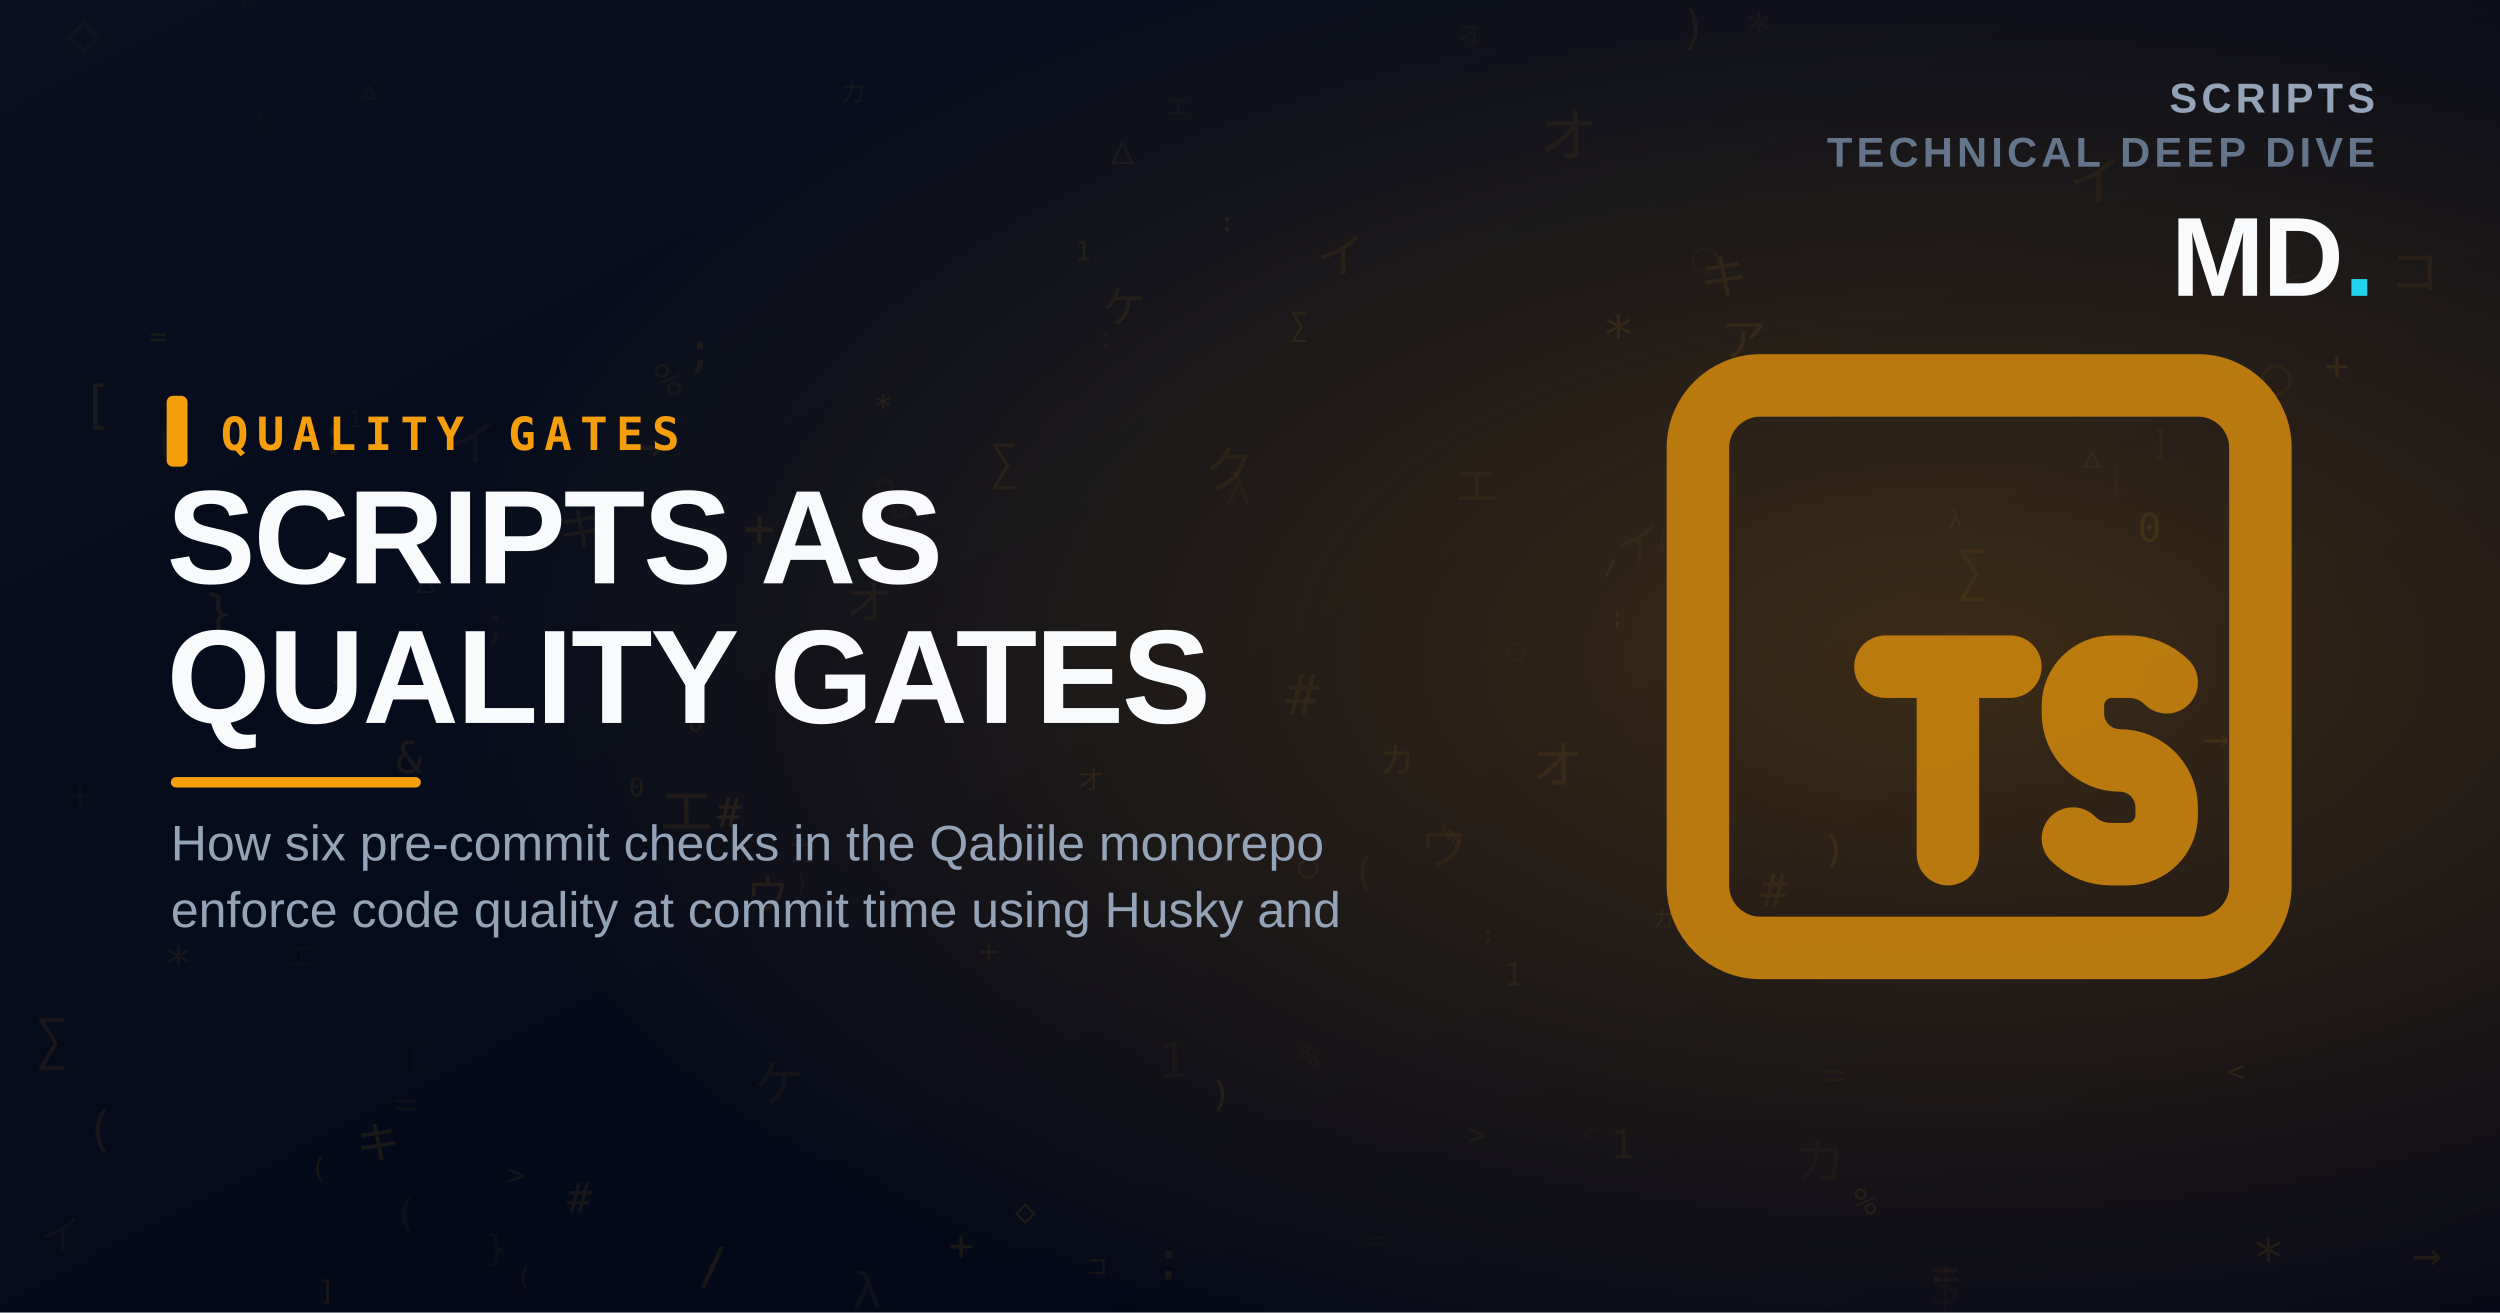
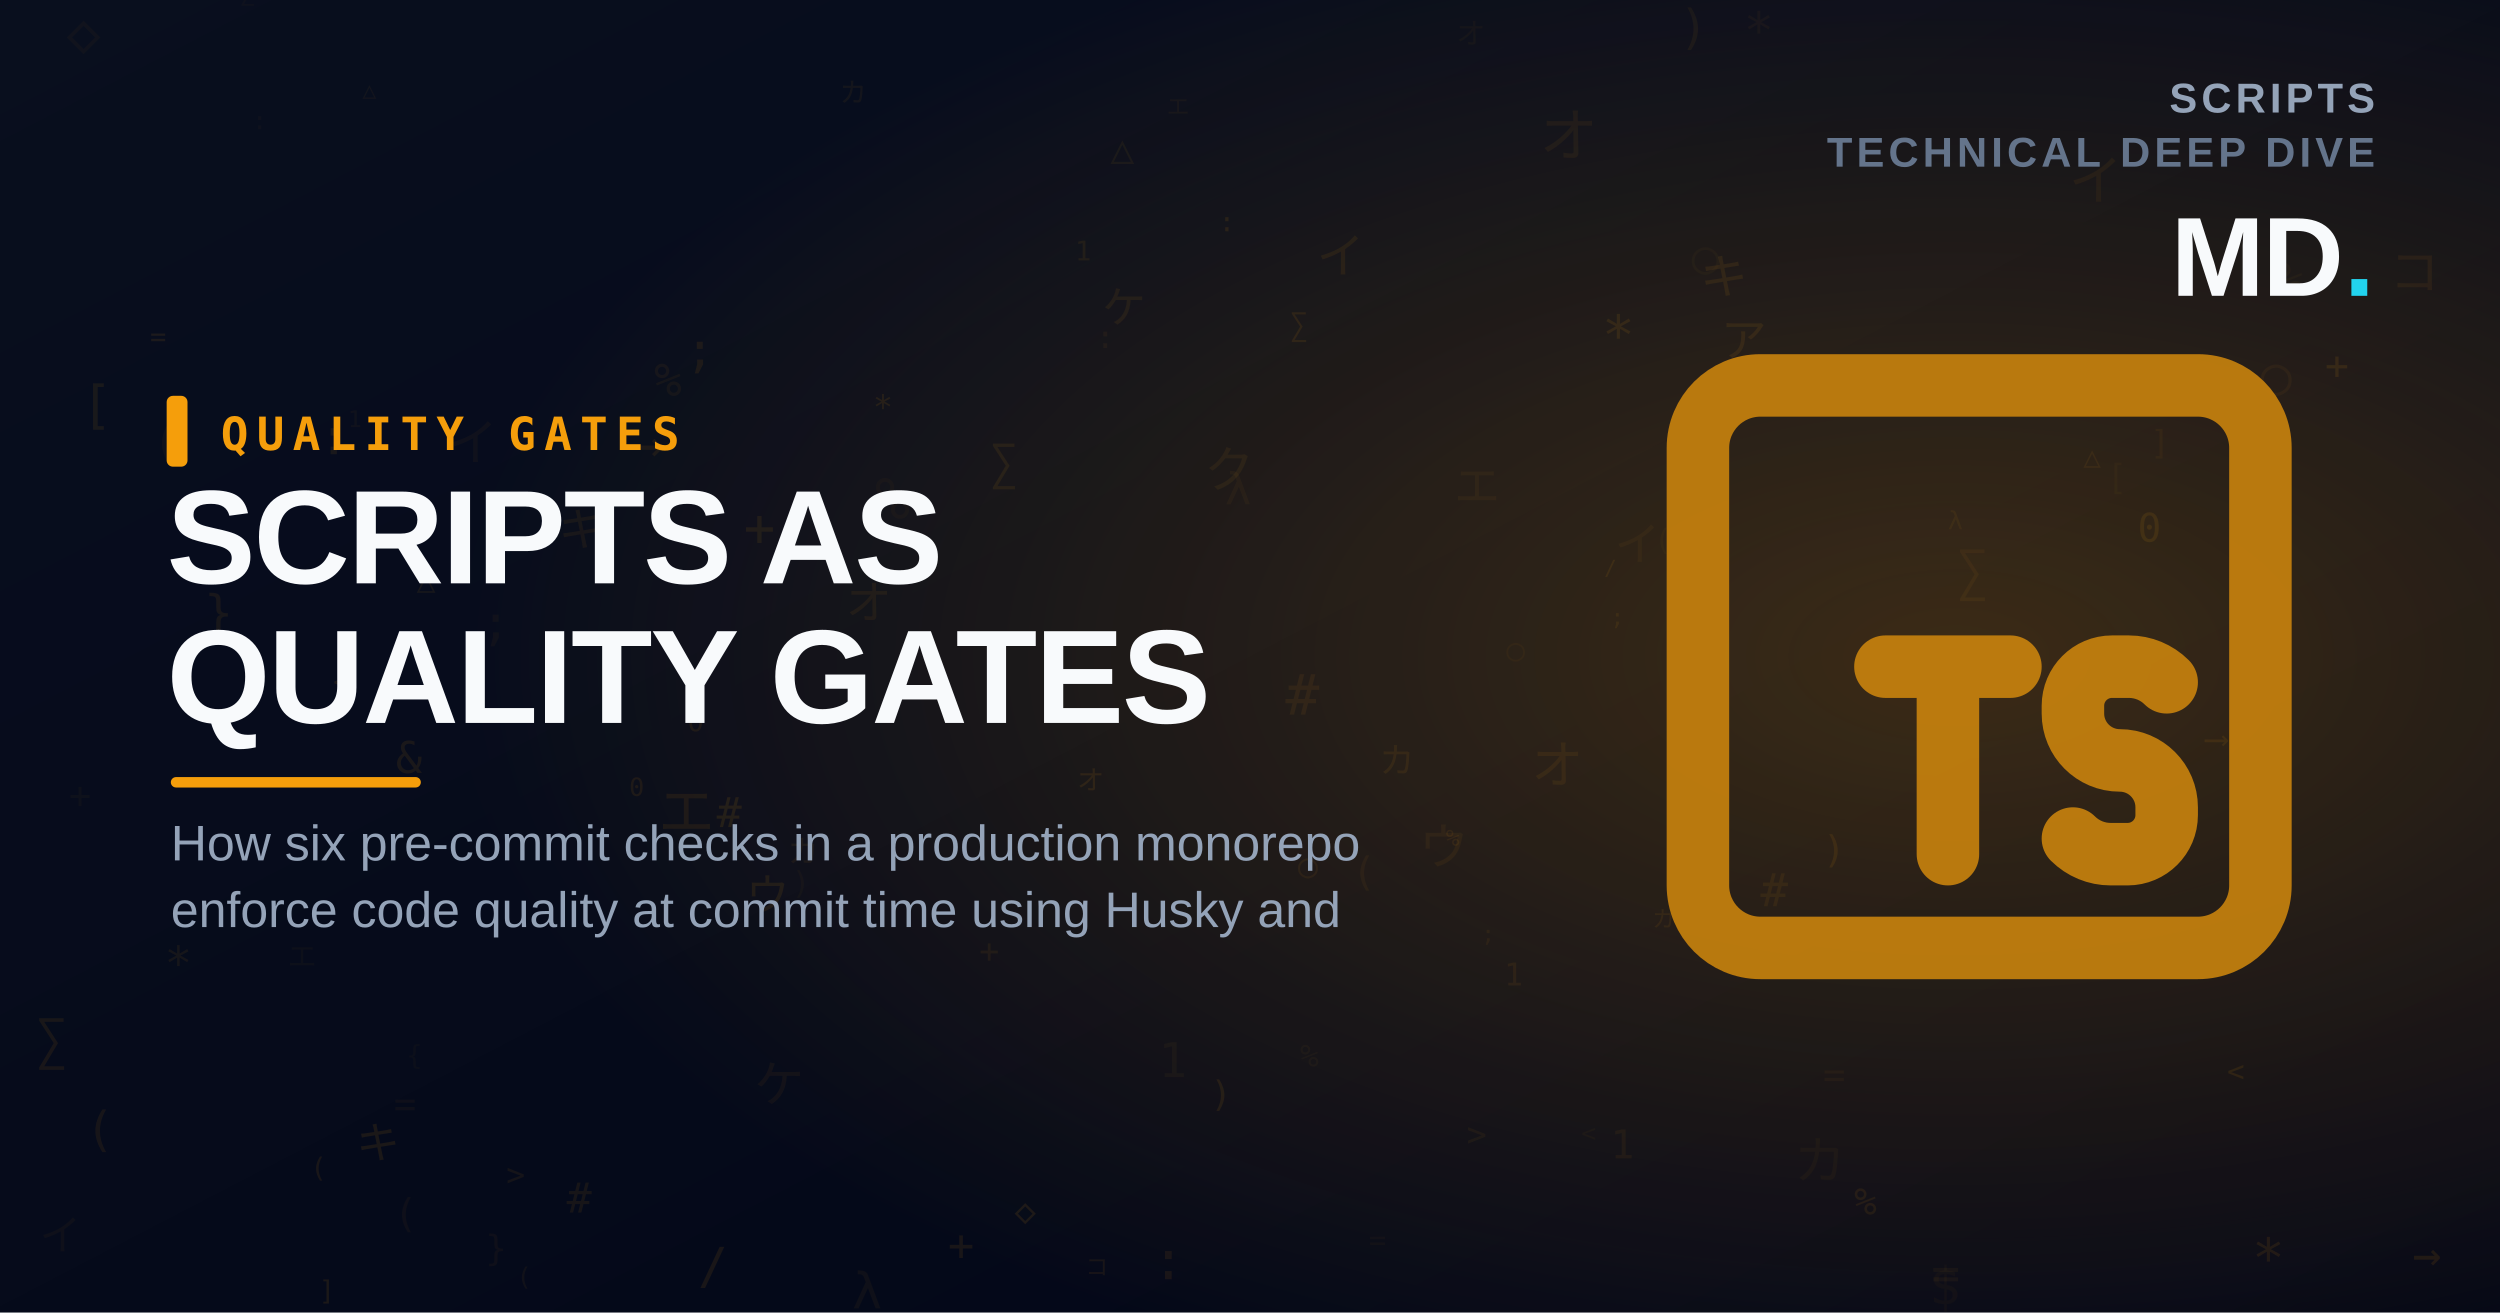
<svg xmlns="http://www.w3.org/2000/svg" viewBox="0 0 1200 630" width="1200" height="630" role="img" aria-label="SCRIPTS AS QUALITY GATES">
  <defs>
    <linearGradient id="bg" x1="0" y1="0" x2="1" y2="1">
      <stop offset="0" stop-color="#0b1120" />
      <stop offset="1" stop-color="#020617" />
    </linearGradient>
    <radialGradient id="glow" cx="0.78" cy="0.5" r="0.6">
      <stop offset="0" stop-color="#f59e0b" stop-opacity="0.28" />
      <stop offset="1" stop-color="#f59e0b" stop-opacity="0" />
    </radialGradient>
  </defs>
  <rect width="1200" height="630" fill="url(#bg)" />
  <g>
    <text x="39" y="203" font-size="25" fill="#f59e0b" opacity="0.094" font-family="ui-monospace, monospace">[</text>
    <text x="272" y="582" font-size="20" fill="#f59e0b" opacity="0.097" font-family="ui-monospace, monospace">#</text>
    <text x="1116" y="182" font-size="19" fill="#f59e0b" opacity="0.118" font-family="ui-monospace, monospace">+</text>
    <text x="153" y="218" font-size="24" fill="#f59e0b" opacity="0.095" font-family="ui-monospace, monospace">:</text>
    <text x="649" y="425" font-size="19" fill="#f59e0b" opacity="0.063" font-family="ui-monospace, monospace">(</text>
    <text x="529" y="155" font-size="21" fill="#f59e0b" opacity="0.085" font-family="ui-monospace, monospace">ケ</text>
    <text x="189" y="589" font-size="19" fill="#f59e0b" opacity="0.047" font-family="ui-monospace, monospace">(</text>
    <text x="357" y="262" font-size="25" fill="#f59e0b" opacity="0.098" font-family="ui-monospace, monospace">+</text>
    <text x="1011" y="235" font-size="17" fill="#f59e0b" opacity="0.038" font-family="ui-monospace, monospace">[</text>
    <text x="578" y="234" font-size="24" fill="#f59e0b" opacity="0.081" font-family="ui-monospace, monospace">ク</text>
    <text x="268" y="262" font-size="22" fill="#f59e0b" opacity="0.081" font-family="ui-monospace, monospace">キ</text>
    <text x="329" y="176" font-size="23" fill="#f59e0b" opacity="0.101" font-family="ui-monospace, monospace">;</text>
    <text x="1092" y="142" font-size="23" fill="#f59e0b" opacity="0.037" font-family="ui-monospace, monospace">%</text>
    <text x="681" y="415" font-size="24" fill="#f59e0b" opacity="0.067" font-family="ui-monospace, monospace">ウ</text>
    <text x="215" y="221" font-size="24" fill="#f59e0b" opacity="0.045" font-family="ui-monospace, monospace">イ</text>
    <text x="1000" y="224" font-size="14" fill="#f59e0b" opacity="0.086" font-family="ui-monospace, monospace">△</text>
    <text x="41" y="550" font-size="23" fill="#f59e0b" opacity="0.090" font-family="ui-monospace, monospace">(</text>
    <text x="475" y="230" font-size="23" fill="#f59e0b" opacity="0.097" font-family="ui-monospace, monospace">∑</text>
    <text x="79" y="470" font-size="22" fill="#f59e0b" opacity="0.088" font-family="ui-monospace, monospace">*</text>
    <text x="153" y="624" font-size="13" fill="#f59e0b" opacity="0.114" font-family="ui-monospace, monospace">]</text>
    <text x="794" y="264" font-size="14" fill="#f59e0b" opacity="0.036" font-family="ui-monospace, monospace">(</text>
    <text x="487" y="587" font-size="17" fill="#f59e0b" opacity="0.119" font-family="ui-monospace, monospace">◇</text>
    <text x="1158" y="610" font-size="23" fill="#f59e0b" opacity="0.114" font-family="ui-monospace, monospace">→</text>
    <text x="935" y="254" font-size="12" fill="#f59e0b" opacity="0.076" font-family="ui-monospace, monospace">λ</text>
    <text x="993" y="96" font-size="26" fill="#f59e0b" opacity="0.070" font-family="ui-monospace, monospace">イ</text>
    <text x="406" y="297" font-size="22" fill="#f59e0b" opacity="0.082" font-family="ui-monospace, monospace">オ</text>
    <text x="694" y="406" font-size="11" fill="#f59e0b" opacity="0.097" font-family="ui-monospace, monospace">%</text>
    <text x="581" y="531" font-size="17" fill="#f59e0b" opacity="0.107" font-family="ui-monospace, monospace">)</text>
    <text x="73" y="220" font-size="23" fill="#f59e0b" opacity="0.044" font-family="ui-monospace, monospace">(</text>
    <text x="32" y="25" font-size="27" fill="#f59e0b" opacity="0.041" font-family="ui-monospace, monospace">◇</text>
    <text x="553" y="614" font-size="26" fill="#f59e0b" opacity="0.097" font-family="ui-monospace, monospace">:</text>
    <text x="837" y="23" font-size="24" fill="#f59e0b" opacity="0.050" font-family="ui-monospace, monospace">*</text>
    <text x="845" y="435" font-size="22" fill="#f59e0b" opacity="0.084" font-family="ui-monospace, monospace">#</text>
    <text x="521" y="612" font-size="11" fill="#f59e0b" opacity="0.093" font-family="ui-monospace, monospace">コ</text>
    <text x="617" y="343" font-size="27" fill="#f59e0b" opacity="0.083" font-family="ui-monospace, monospace">#</text>
    <text x="735" y="376" font-size="25" fill="#f59e0b" opacity="0.086" font-family="ui-monospace, monospace">オ</text>
    <text x="711" y="452" font-size="11" fill="#f59e0b" opacity="0.072" font-family="ui-monospace, monospace">;</text>
    <text x="344" y="397" font-size="20" fill="#f59e0b" opacity="0.119" font-family="ui-monospace, monospace">#</text>
    <text x="585" y="111" font-size="13" fill="#f59e0b" opacity="0.116" font-family="ui-monospace, monospace">:</text>
    <text x="812" y="131" font-size="22" fill="#f59e0b" opacity="0.033" font-family="ui-monospace, monospace">○</text>
    <text x="773" y="300" font-size="11" fill="#f59e0b" opacity="0.095" font-family="ui-monospace, monospace">;</text>
    <text x="560" y="55" font-size="11" fill="#f59e0b" opacity="0.055" font-family="ui-monospace, monospace">エ</text>
    <text x="200" y="284" font-size="15" fill="#f59e0b" opacity="0.088" font-family="ui-monospace, monospace">△</text>
    <text x="704" y="550" font-size="16" fill="#f59e0b" opacity="0.066" font-family="ui-monospace, monospace">&gt;</text>
    <text x="403" y="49" font-size="13" fill="#f59e0b" opacity="0.074" font-family="ui-monospace, monospace">カ</text>
    <text x="195" y="511" font-size="13" fill="#f59e0b" opacity="0.034" font-family="ui-monospace, monospace">{</text>
    <text x="939" y="283" font-size="26" fill="#f59e0b" opacity="0.069" font-family="ui-monospace, monospace">∑</text>
    <text x="380" y="429" font-size="15" fill="#f59e0b" opacity="0.036" font-family="ui-monospace, monospace">)</text>
    <text x="231" y="307" font-size="23" fill="#f59e0b" opacity="0.045" font-family="ui-monospace, monospace">;</text>
    <text x="1147" y="139" font-size="24" fill="#f59e0b" opacity="0.083" font-family="ui-monospace, monospace">コ</text>
    <text x="330" y="351" font-size="13" fill="#f59e0b" opacity="0.096" font-family="ui-monospace, monospace">0</text>
    <text x="698" y="241" font-size="22" fill="#f59e0b" opacity="0.061" font-family="ui-monospace, monospace">エ</text>
    <text x="303" y="222" font-size="26" fill="#f59e0b" opacity="0.100" font-family="ui-monospace, monospace">→</text>
    <text x="358" y="437" font-size="21" fill="#f59e0b" opacity="0.113" font-family="ui-monospace, monospace">ウ</text>
    <text x="793" y="445" font-size="11" fill="#f59e0b" opacity="0.092" font-family="ui-monospace, monospace">カ</text>
    <text x="149" y="565" font-size="13" fill="#f59e0b" opacity="0.104" font-family="ui-monospace, monospace">(</text>
    <text x="526" y="167" font-size="15" fill="#f59e0b" opacity="0.061" font-family="ui-monospace, monospace">:</text>
    <text x="588" y="242" font-size="21" fill="#f59e0b" opacity="0.052" font-family="ui-monospace, monospace">λ</text>
    <text x="517" y="379" font-size="13" fill="#f59e0b" opacity="0.117" font-family="ui-monospace, monospace">オ</text>
    <text x="189" y="536" font-size="18" fill="#f59e0b" opacity="0.048" font-family="ui-monospace, monospace">=</text>
    <text x="1026" y="260" font-size="19" fill="#f59e0b" opacity="0.118" font-family="ui-monospace, monospace">0</text>
    <text x="699" y="21" font-size="14" fill="#f59e0b" opacity="0.045" font-family="ui-monospace, monospace">オ</text>
    <text x="174" y="47" font-size="11" fill="#f59e0b" opacity="0.062" font-family="ui-monospace, monospace">△</text>
    <text x="243" y="569" font-size="15" fill="#f59e0b" opacity="0.085" font-family="ui-monospace, monospace">&gt;</text>
    <text x="775" y="269" font-size="22" fill="#f59e0b" opacity="0.056" font-family="ui-monospace, monospace">イ</text>
    <text x="533" y="78" font-size="19" fill="#f59e0b" opacity="0.073" font-family="ui-monospace, monospace">△</text>
    <text x="875" y="414" font-size="18" fill="#f59e0b" opacity="0.112" font-family="ui-monospace, monospace">)</text>
    <text x="623" y="421" font-size="16" fill="#f59e0b" opacity="0.075" font-family="ui-monospace, monospace">○</text>
    <text x="890" y="583" font-size="18" fill="#f59e0b" opacity="0.095" font-family="ui-monospace, monospace">%</text>
    <text x="816" y="141" font-size="23" fill="#f59e0b" opacity="0.103" font-family="ui-monospace, monospace">キ</text>
    <text x="17" y="508" font-size="26" fill="#f59e0b" opacity="0.100" font-family="ui-monospace, monospace">∑</text>
    <text x="739" y="75" font-size="28" fill="#f59e0b" opacity="0.073" font-family="ui-monospace, monospace">オ</text>
    <text x="1081" y="613" font-size="26" fill="#f59e0b" opacity="0.111" font-family="ui-monospace, monospace">*</text>
    <text x="115" y="0" font-size="13" fill="#f59e0b" opacity="0.031" font-family="ui-monospace, monospace">∑</text>
    <text x="470" y="462" font-size="16" fill="#f59e0b" opacity="0.083" font-family="ui-monospace, monospace">+</text>
    <text x="378" y="414" font-size="15" fill="#f59e0b" opacity="0.070" font-family="ui-monospace, monospace">カ</text>
    <text x="420" y="249" font-size="28" fill="#f59e0b" opacity="0.030" font-family="ui-monospace, monospace">%</text>
    <text x="1032" y="218" font-size="16" fill="#f59e0b" opacity="0.059" font-family="ui-monospace, monospace">]</text>
    <text x="98" y="302" font-size="23" fill="#f59e0b" opacity="0.090" font-family="ui-monospace, monospace">}</text>
    <text x="632" y="131" font-size="23" fill="#f59e0b" opacity="0.093" font-family="ui-monospace, monospace">イ</text>
    <text x="362" y="529" font-size="24" fill="#f59e0b" opacity="0.061" font-family="ui-monospace, monospace">ケ</text>
    <text x="1059" y="360" font-size="16" fill="#f59e0b" opacity="0.111" font-family="ui-monospace, monospace">⟶</text>
    <text x="773" y="556" font-size="19" fill="#f59e0b" opacity="0.072" font-family="ui-monospace, monospace">1</text>
    <text x="556" y="517" font-size="23" fill="#f59e0b" opacity="0.043" font-family="ui-monospace, monospace">1</text>
    <text x="248" y="617" font-size="12" fill="#f59e0b" opacity="0.066" font-family="ui-monospace, monospace">(</text>
    <text x="1069" y="519" font-size="14" fill="#f59e0b" opacity="0.119" font-family="ui-monospace, monospace">&lt;</text>
    <text x="171" y="556" font-size="21" fill="#f59e0b" opacity="0.115" font-family="ui-monospace, monospace">キ</text>
    <text x="190" y="371" font-size="21" fill="#f59e0b" opacity="0.103" font-family="ui-monospace, monospace">&amp;</text>
    <text x="657" y="600" font-size="14" fill="#f59e0b" opacity="0.036" font-family="ui-monospace, monospace">=</text>
    <text x="875" y="522" font-size="18" fill="#f59e0b" opacity="0.050" font-family="ui-monospace, monospace">=</text>
    <text x="19" y="600" font-size="20" fill="#f59e0b" opacity="0.046" font-family="ui-monospace, monospace">イ</text>
    <text x="335" y="616" font-size="24" fill="#f59e0b" opacity="0.108" font-family="ui-monospace, monospace">/</text>
    <text x="619" y="161" font-size="15" fill="#f59e0b" opacity="0.111" font-family="ui-monospace, monospace">∑</text>
    <text x="160" y="331" font-size="11" fill="#f59e0b" opacity="0.111" font-family="ui-monospace, monospace">&lt;</text>
    <text x="723" y="317" font-size="15" fill="#f59e0b" opacity="0.045" font-family="ui-monospace, monospace">○</text>
    <text x="516" y="125" font-size="13" fill="#f59e0b" opacity="0.089" font-family="ui-monospace, monospace">1</text>
    <text x="455" y="605" font-size="21" fill="#f59e0b" opacity="0.108" font-family="ui-monospace, monospace">+</text>
    <text x="409" y="628" font-size="24" fill="#f59e0b" opacity="0.056" font-family="ui-monospace, monospace">λ</text>
    <text x="233" y="605" font-size="17" fill="#f59e0b" opacity="0.047" font-family="ui-monospace, monospace">}</text>
    <text x="314" y="190" font-size="22" fill="#f59e0b" opacity="0.064" font-family="ui-monospace, monospace">%</text>
    <text x="806" y="21" font-size="23" fill="#f59e0b" opacity="0.067" font-family="ui-monospace, monospace">)</text>
    <text x="316" y="399" font-size="27" fill="#f59e0b" opacity="0.101" font-family="ui-monospace, monospace">エ</text>
    <text x="927" y="619" font-size="23" fill="#f59e0b" opacity="0.059" font-family="ui-monospace, monospace">=</text>
    <text x="121" y="62" font-size="12" fill="#f59e0b" opacity="0.034" font-family="ui-monospace, monospace">:</text>
    <text x="662" y="371" font-size="17" fill="#f59e0b" opacity="0.101" font-family="ui-monospace, monospace">カ</text>
    <text x="826" y="171" font-size="22" fill="#f59e0b" opacity="0.106" font-family="ui-monospace, monospace">ア</text>
    <text x="770" y="276" font-size="10" fill="#f59e0b" opacity="0.109" font-family="ui-monospace, monospace">/</text>
    <text x="33" y="388" font-size="18" fill="#f59e0b" opacity="0.038" font-family="ui-monospace, monospace">+</text>
    <text x="138" y="464" font-size="14" fill="#f59e0b" opacity="0.039" font-family="ui-monospace, monospace">エ</text>
    <text x="419" y="201" font-size="16" fill="#f59e0b" opacity="0.110" font-family="ui-monospace, monospace">*</text>
    <text x="769" y="170" font-size="26" fill="#f59e0b" opacity="0.114" font-family="ui-monospace, monospace">*</text>
    <text x="759" y="548" font-size="12" fill="#f59e0b" opacity="0.036" font-family="ui-monospace, monospace">&lt;</text>
    <text x="167" y="205" font-size="11" fill="#f59e0b" opacity="0.046" font-family="ui-monospace, monospace">1</text>
    <text x="926" y="626" font-size="25" fill="#f59e0b" opacity="0.039" font-family="ui-monospace, monospace">$</text>
    <text x="624" y="512" font-size="15" fill="#f59e0b" opacity="0.045" font-family="ui-monospace, monospace">%</text>
    <text x="72" y="166" font-size="13" fill="#f59e0b" opacity="0.107" font-family="ui-monospace, monospace">=</text>
    <text x="1085" y="189" font-size="25" fill="#f59e0b" opacity="0.060" font-family="ui-monospace, monospace">○</text>
    <text x="722" y="473" font-size="15" fill="#f59e0b" opacity="0.079" font-family="ui-monospace, monospace">1</text>
    <text x="861" y="566" font-size="25" fill="#f59e0b" opacity="0.040" font-family="ui-monospace, monospace">カ</text>
    <text x="302" y="382" font-size="12" fill="#f59e0b" opacity="0.103" font-family="ui-monospace, monospace">0</text>
  </g>
  <rect width="1200" height="630" fill="url(#glow)" />
  <g>
    <g transform="translate(770.0 140.0) scale(15.000)" opacity="0.9">
      <g fill="none" stroke="#f59e0b" stroke-linecap="round" stroke-linejoin="round" stroke-width="2">
        <path d="M15 17.5c.32.32.754.5 1.207.5h.543c.69 0 1.25-.56 1.25-1.25v-.25a1.5 1.5 0 0 0-1.5-1.5a1.5 1.5 0 0 1-1.5-1.5v-.25c0-.69.56-1.25 1.25-1.25h.543c.453 0 .887.18 1.207.5M9 12h4m-2 0v6" />
        <path d="M21 19V5a2 2 0 0 0-2-2H5a2 2 0 0 0-2 2v14a2 2 0 0 0 2 2h14a2 2 0 0 0 2-2" />
      </g>
    </g>
  </g>
  <rect width="1200" height="630" fill="#020617" opacity="0.18" />
  <g font-family="Arial, Helvetica, sans-serif">
    <text x="1140" y="54" text-anchor="end" font-size="20" font-weight="700" letter-spacing="2" fill="#94a3b8">SCRIPTS</text>
    <text x="1140" y="80" text-anchor="end" font-size="20" font-weight="700" letter-spacing="2" fill="#64748b">TECHNICAL DEEP DIVE</text>
    <text x="1140" y="142" text-anchor="end" font-size="54" font-weight="900" letter-spacing="-1" fill="#f8fafc">MD<tspan fill="#22d3ee">.</tspan>
    </text>
  </g>
  <g font-family="ui-monospace, SFMono-Regular, Menlo, monospace">
    <rect x="80" y="190" width="10" height="34" rx="3" fill="#f59e0b" />
    <text x="106" y="216" font-size="22" font-weight="700" letter-spacing="4" fill="#f59e0b">QUALITY GATES</text>
  </g>
  <text x="80" y="280" font-family="Arial, Helvetica, sans-serif" font-size="64" font-weight="900" letter-spacing="-1" fill="#f8fafc">SCRIPTS AS</text>
  <text x="80" y="347" font-family="Arial, Helvetica, sans-serif" font-size="64" font-weight="900" letter-spacing="-1" fill="#f8fafc">QUALITY GATES</text>
  <rect x="82" y="373" width="120" height="5" rx="2.5" fill="#f59e0b" />
-   <text x="82" y="413" font-size="24" fill="#94a3b8" font-family="Arial, Helvetica, sans-serif">How six pre-commit checks in the Qabiile monorepo</text>
+   <text x="82" y="413" font-size="24" fill="#94a3b8" font-family="Arial, Helvetica, sans-serif">How six pre-commit checks in a production monorepo</text>
  <text x="82" y="445" font-size="24" fill="#94a3b8" font-family="Arial, Helvetica, sans-serif">enforce code quality at commit time using Husky and</text>
</svg>
